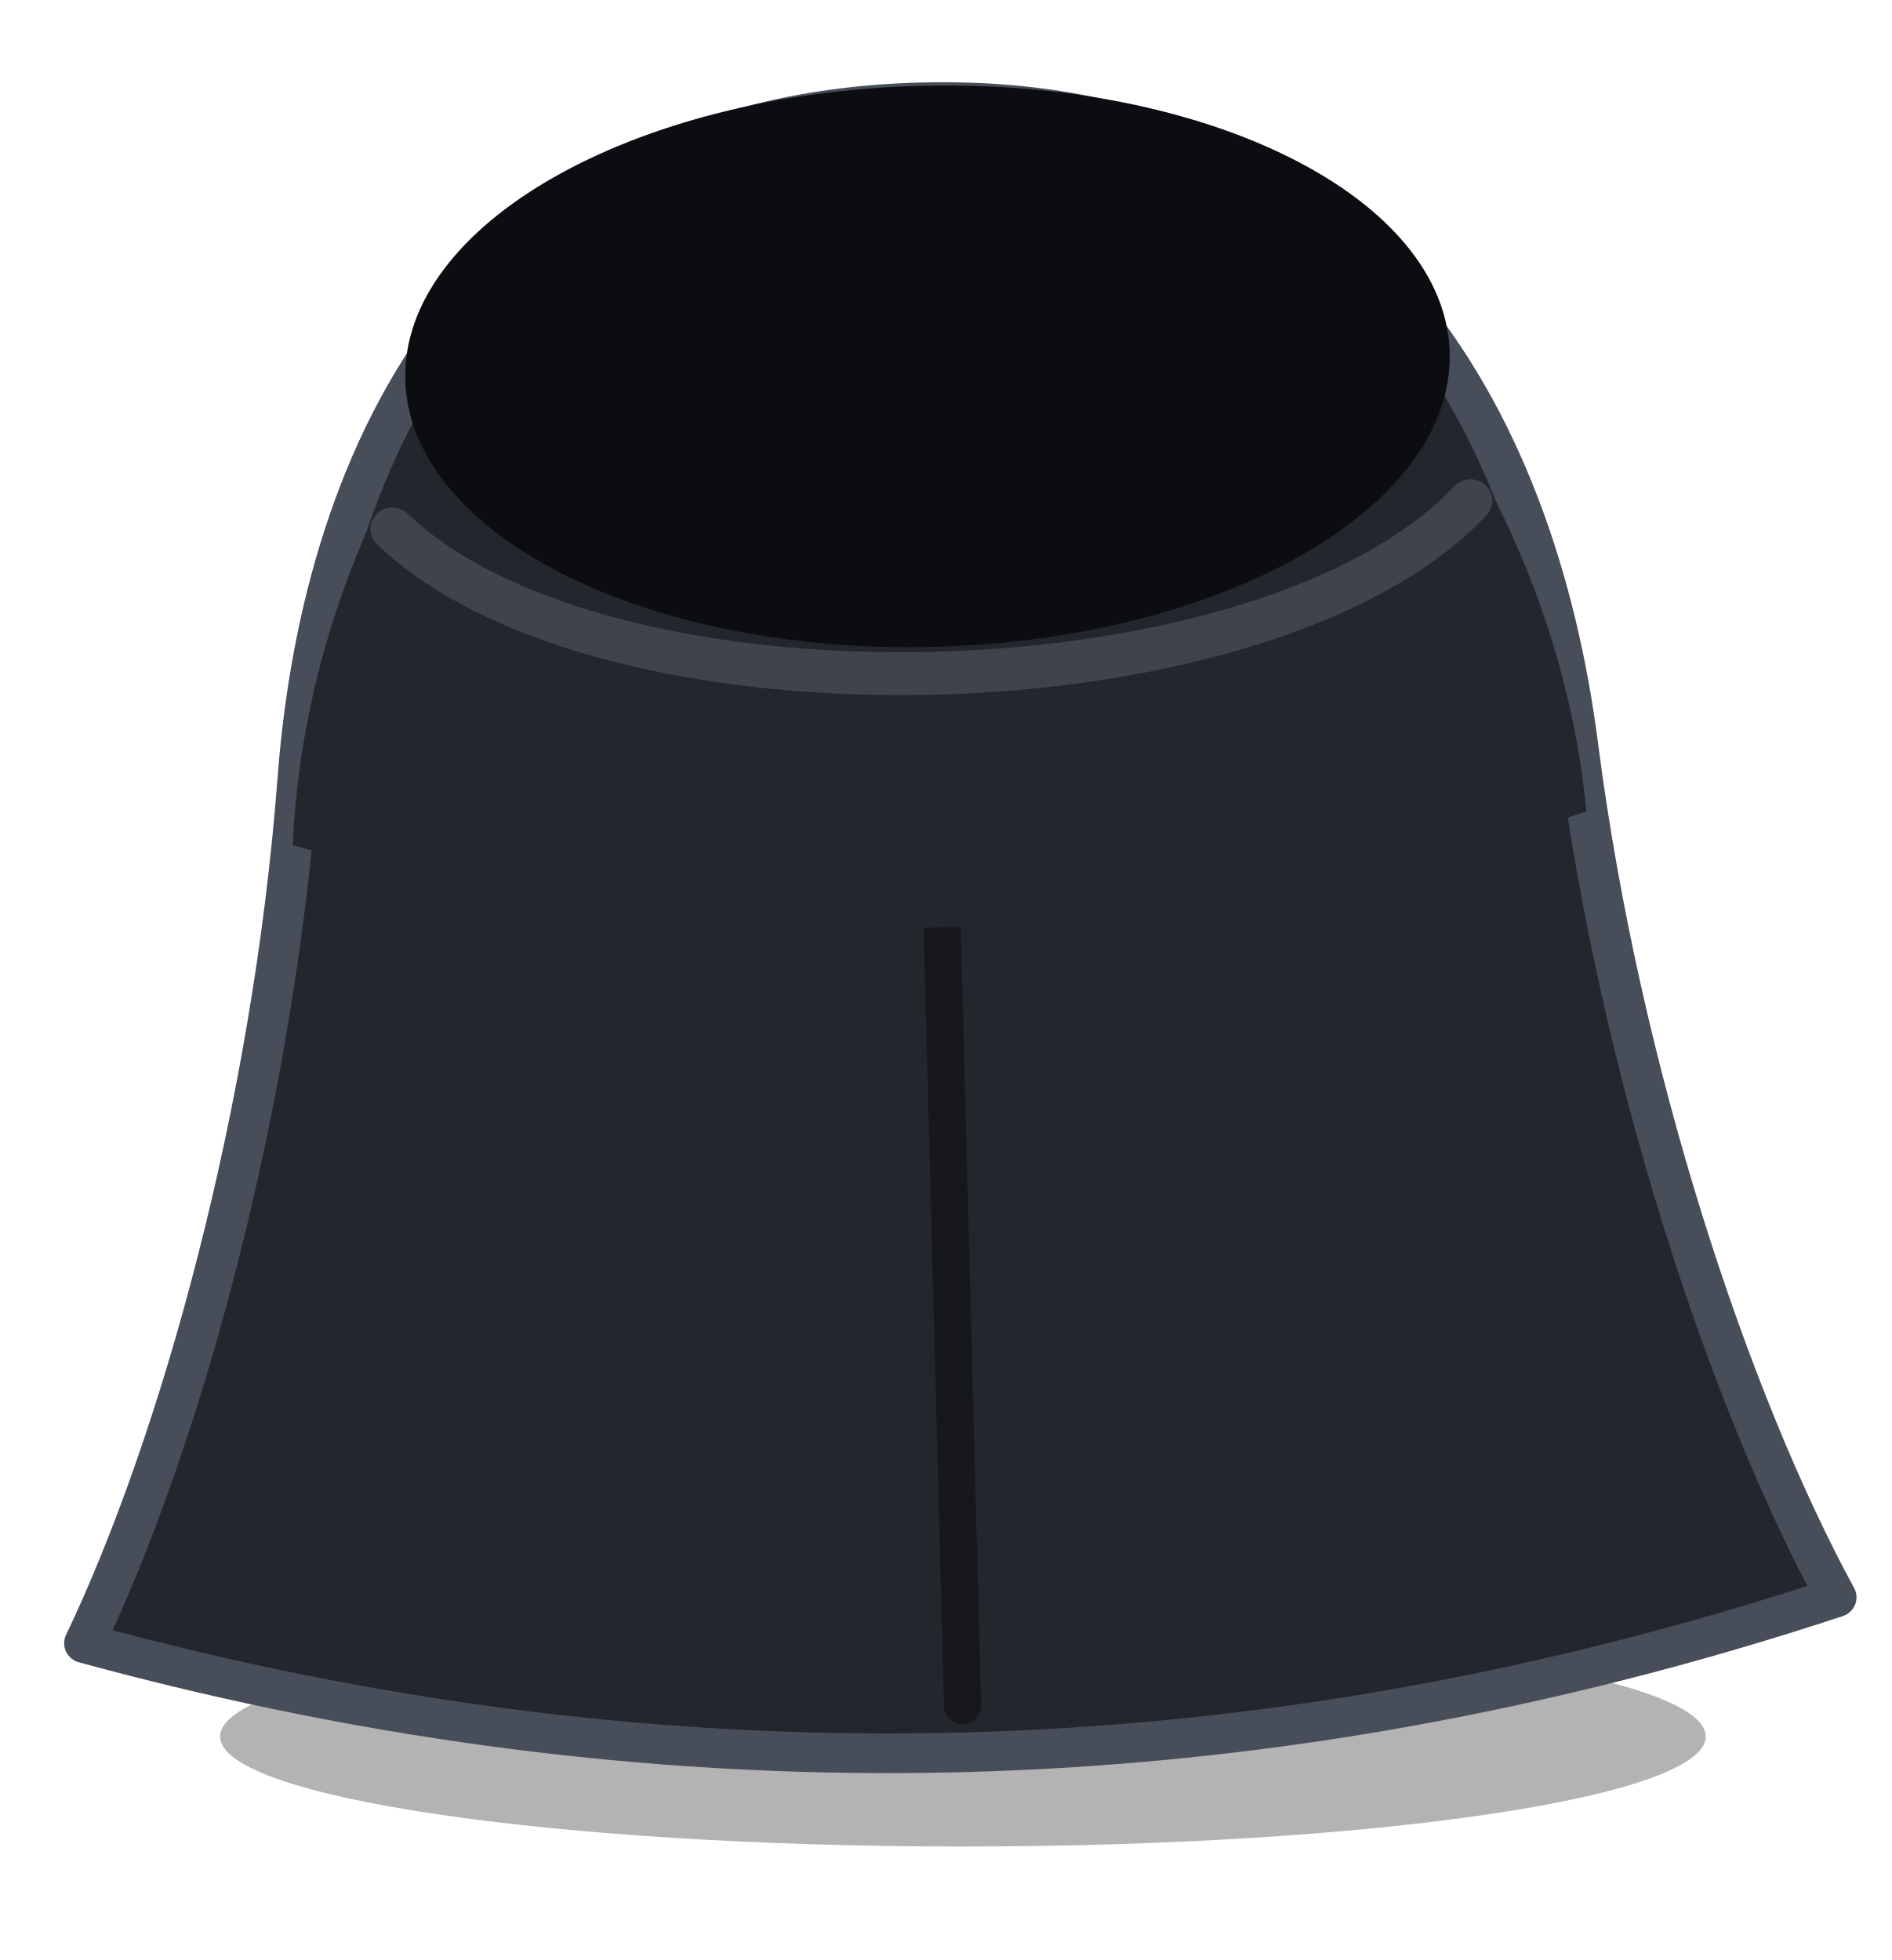
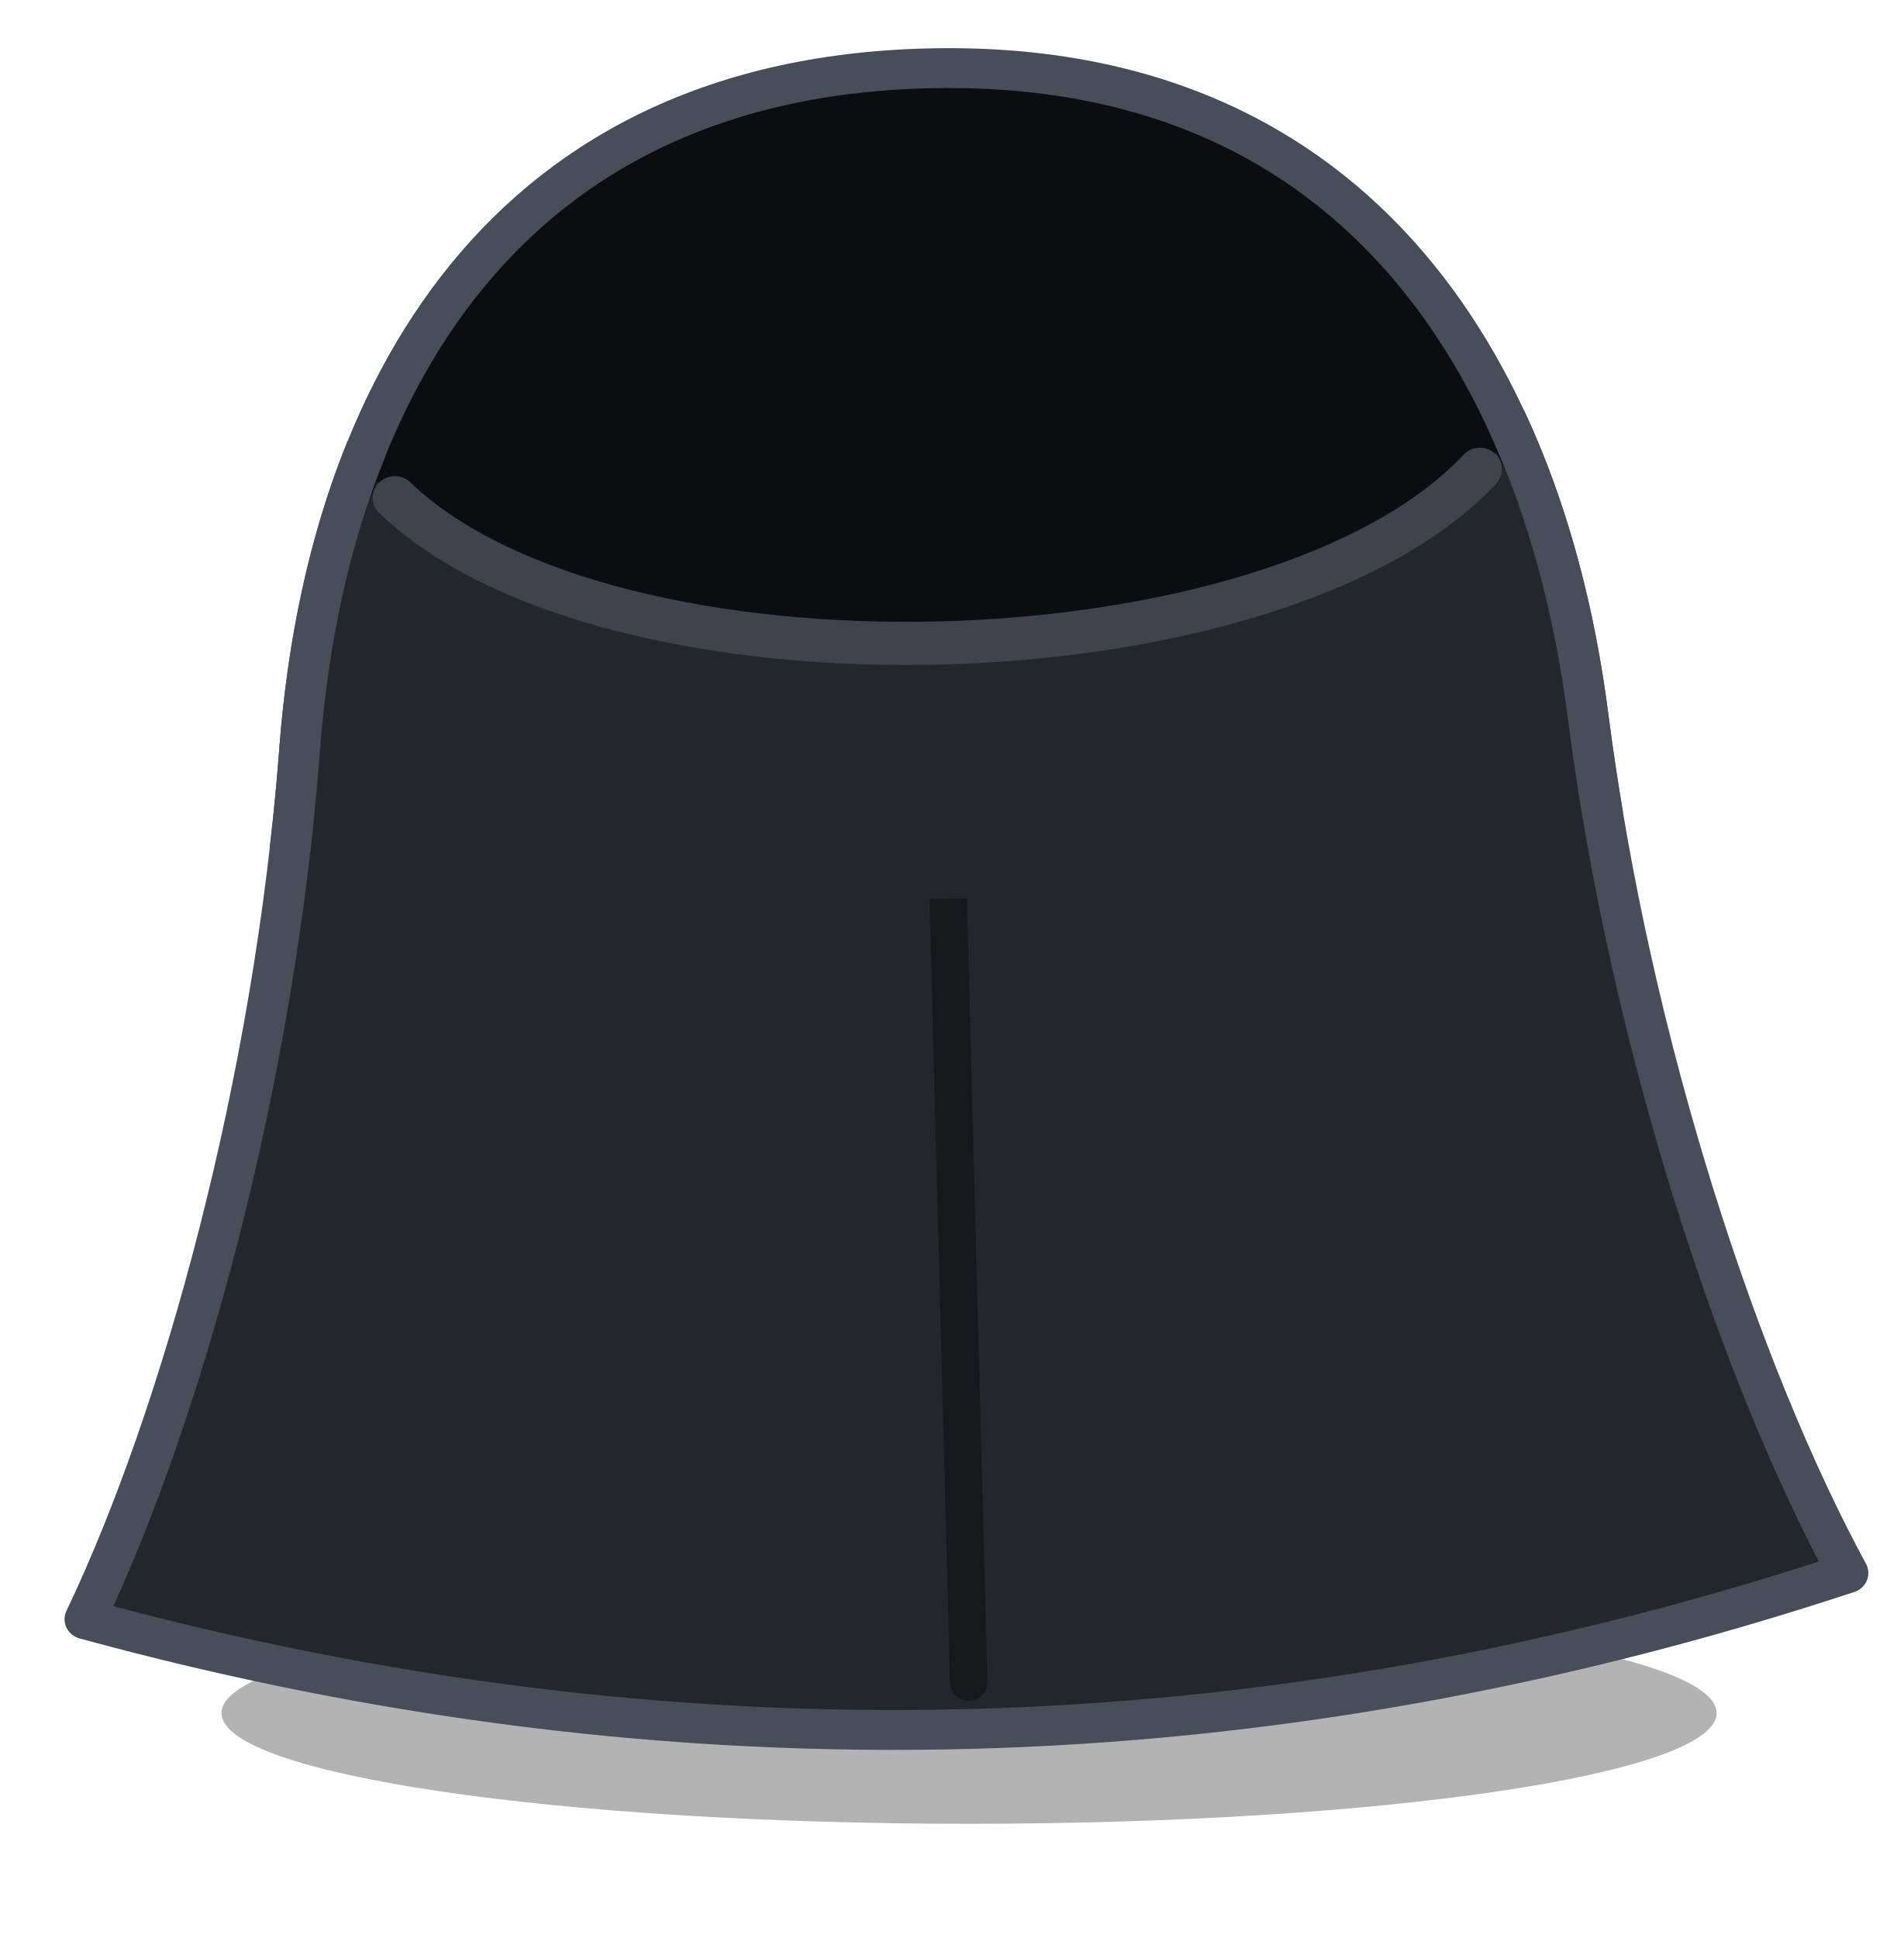
- <svg xmlns="http://www.w3.org/2000/svg" width="55" height="57" viewBox="32 60 55 57">
+ <svg xmlns="http://www.w3.org/2000/svg" width="55" height="56" viewBox="32 61 55 56">
  <path d="M38.4 110.5C38.4 108.73 48.07 107.3 60 107.3C71.93 107.3 81.6 108.73 81.6 110.5C81.6 112.27 71.93 113.7 60 113.7C48.07 113.7 38.4 112.27 38.4 110.5Z" fill="#000000" opacity="0.3" />
  <g transform="translate(60 110) rotate(-1.5 0 0) scale(0.98 0.96) translate(-60 -110) translate(0 1)">
-     <path d="M60 60C47 60 42 70 41 80C40 90 37 100 34 106Q60 114 86 106C83 100 80 90 79 80C78 70 73 60 60 60Z" fill="#23262C" stroke="#484E59" stroke-width="1.2" stroke-linejoin="round" />
+     <path d="M60 60C47 60 42 70 41 80C40 90 37 100 34 106Q60 114 86 106C83 100 80 90 79 80C78 70 73 60 60 60Z" fill="#23262C" />
    <path d="M60 85L60 108.6" fill="none" stroke="#16181C" stroke-width="1.1" stroke-linecap="round" />
-     <path d="M44.5 68C44.5 63.31 51.44 59.5 60 59.5C68.56 59.5 75.5 63.31 75.5 68C75.5 72.69 68.56 76.5 60 76.5C51.44 76.5 44.5 72.69 44.5 68Z" fill="#0B0D10" />
+     <path d="M60 60C50.32 60 45.08 65.54 42.62 72.5L43.5 72.5C50 79 70 79 76.5 72.5L77.38 72.5C74.92 65.54 69.68 60 60 60Z" fill="#0B0D10" />
+     <path d="M60 60C47 60 42 70 41 80C40 90 37 100 34 106Q60 114 86 106C83 100 80 90 79 80C78 70 73 60 60 60Z" fill="none" stroke="#484E59" stroke-width="1.2" stroke-linejoin="round" />
    <path d="M43.5 72C50 78.5 70 78.5 76.5 72C78.2 75.5 79 79 79.2 82Q60 88 40.8 82C41 79 41.8 75.5 43.5 72Z" fill="#23262C" />
+     <path d="M43.2 71C42 73.8 41.31 76.9 41 80C40.9 81 40.78 82 40.64 83M76.8 71C78 73.8 78.69 76.9 79 80C79.1 81 79.22 82 79.36 83" fill="none" stroke="#484E59" stroke-width="1.2" />
    <path d="M44 72.5C50.2 78.9 69.8 78.9 76 72.5" fill="none" stroke="#3E434D" stroke-width="1.3" stroke-linecap="round" />
    <g transform="translate(0 2.38) rotate(-7 60 56) rotate(0 25 56)" />
  </g>
</svg>
